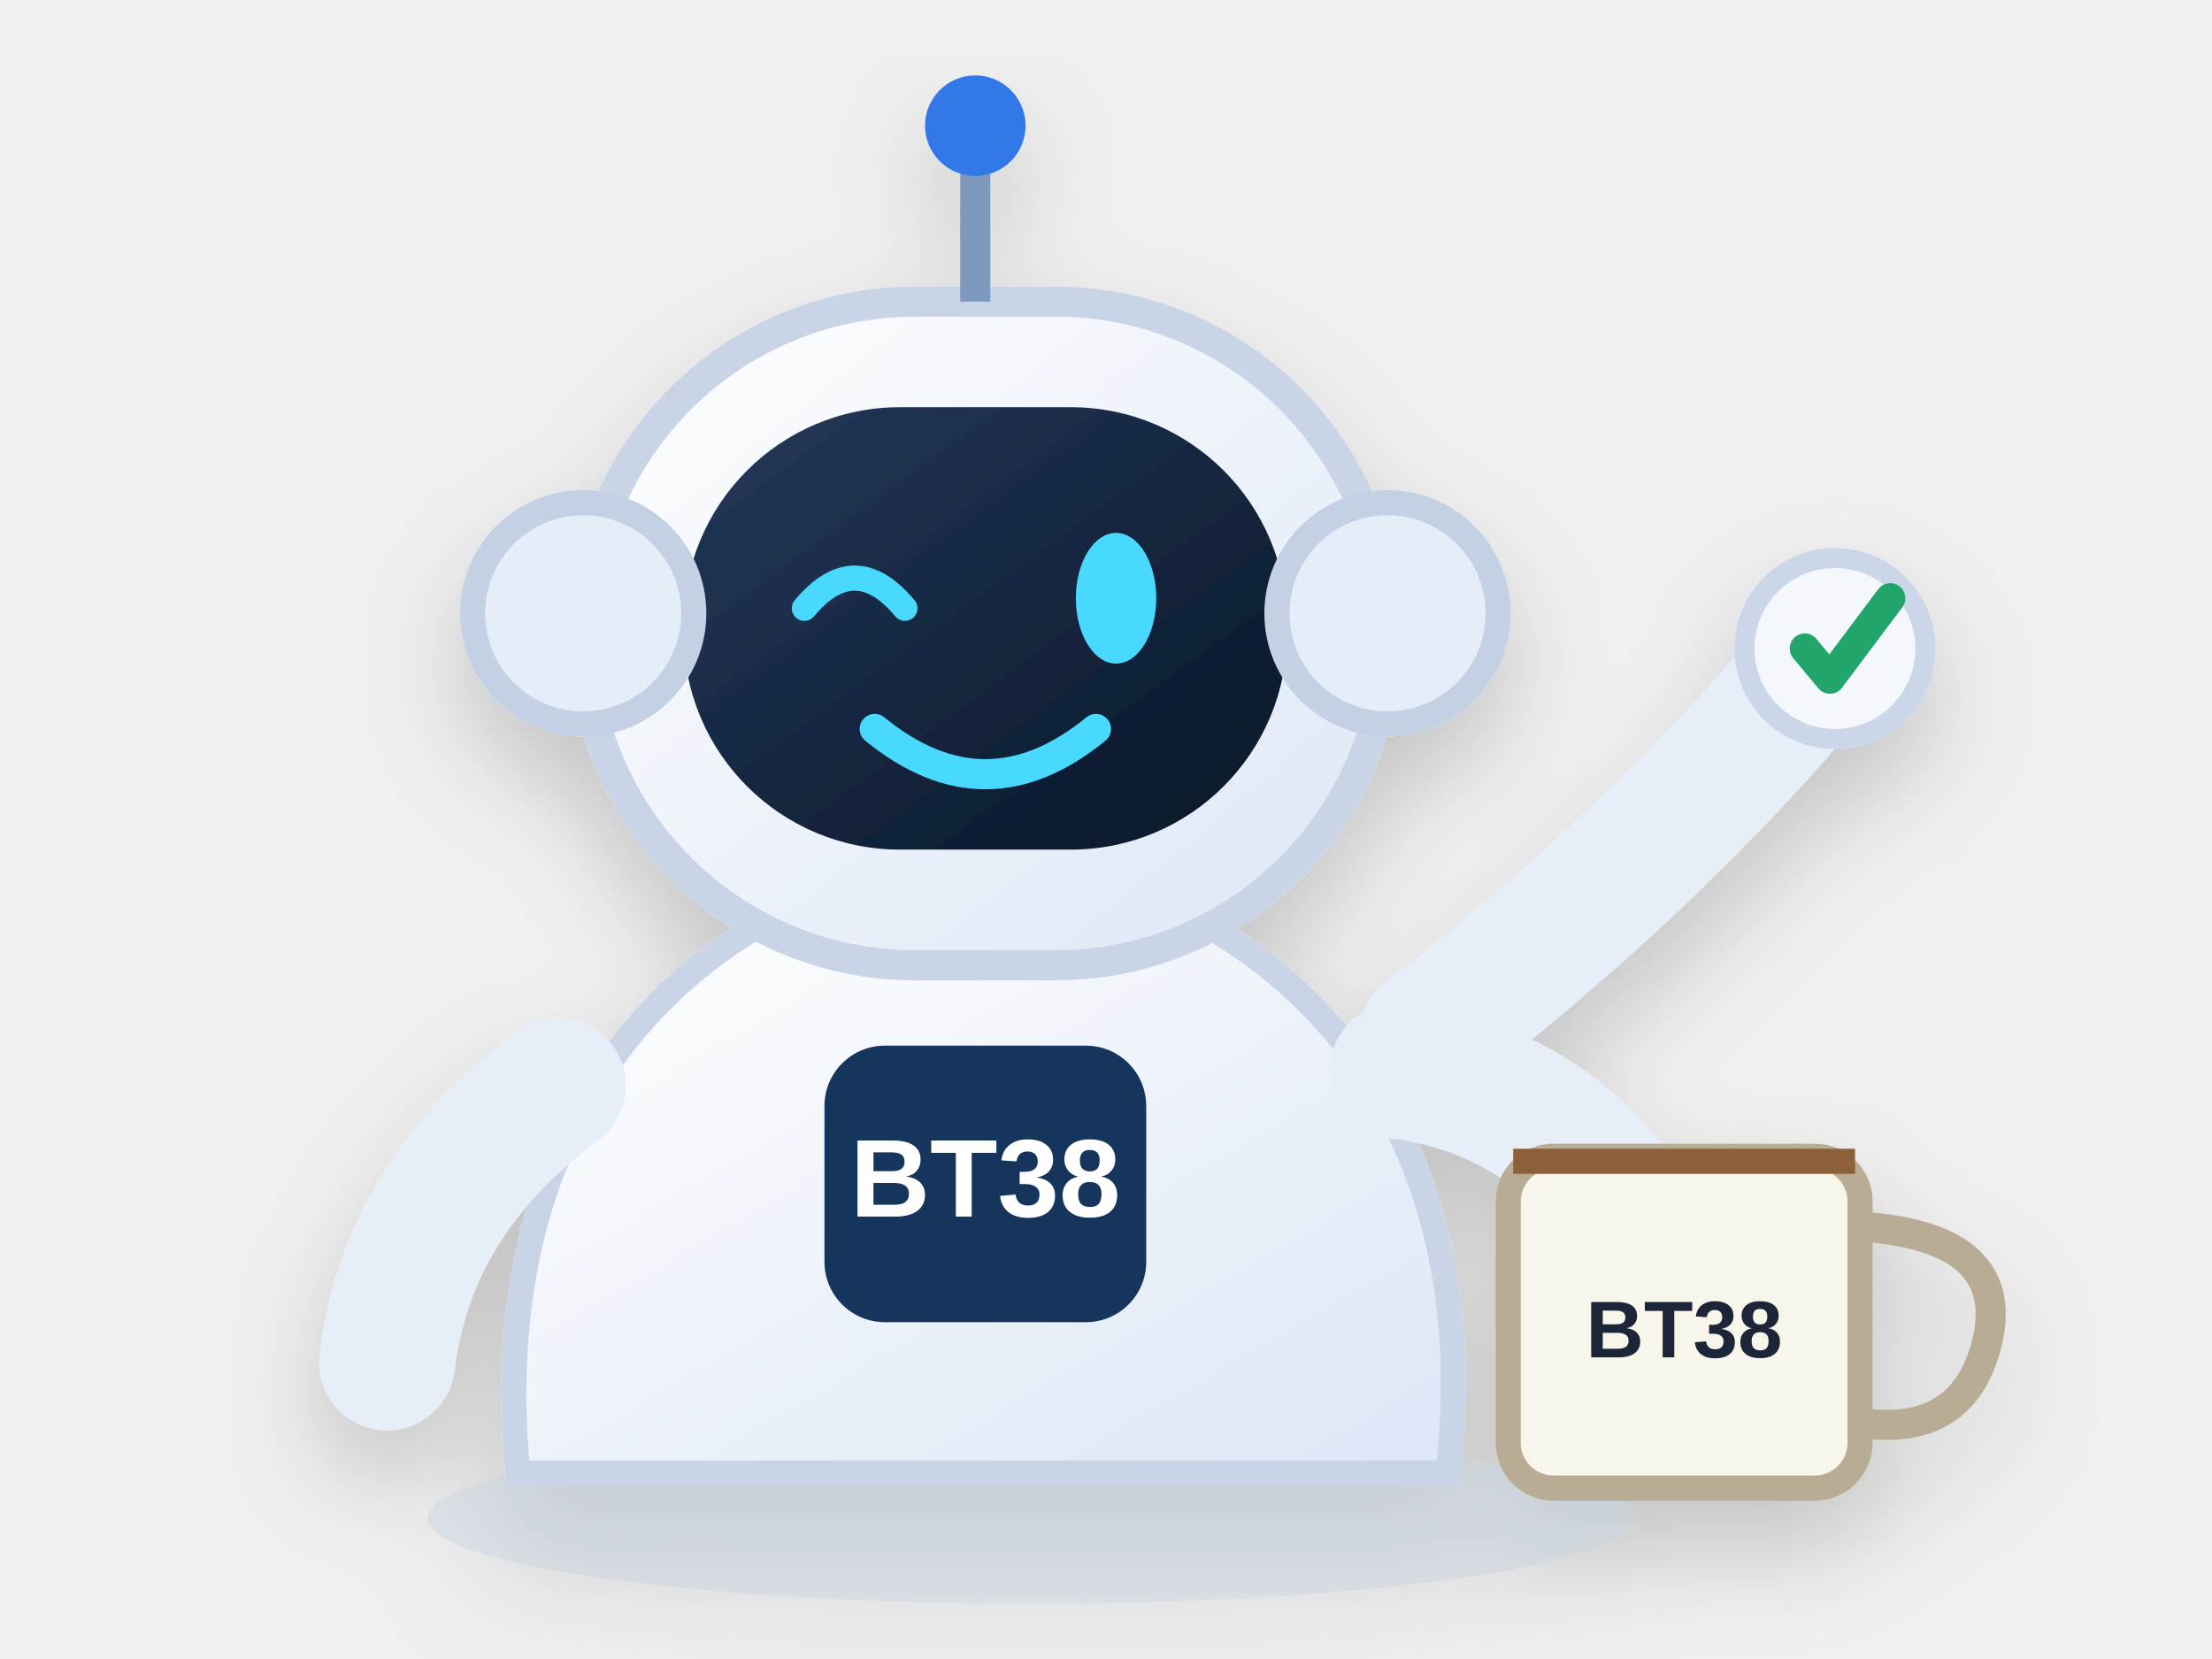
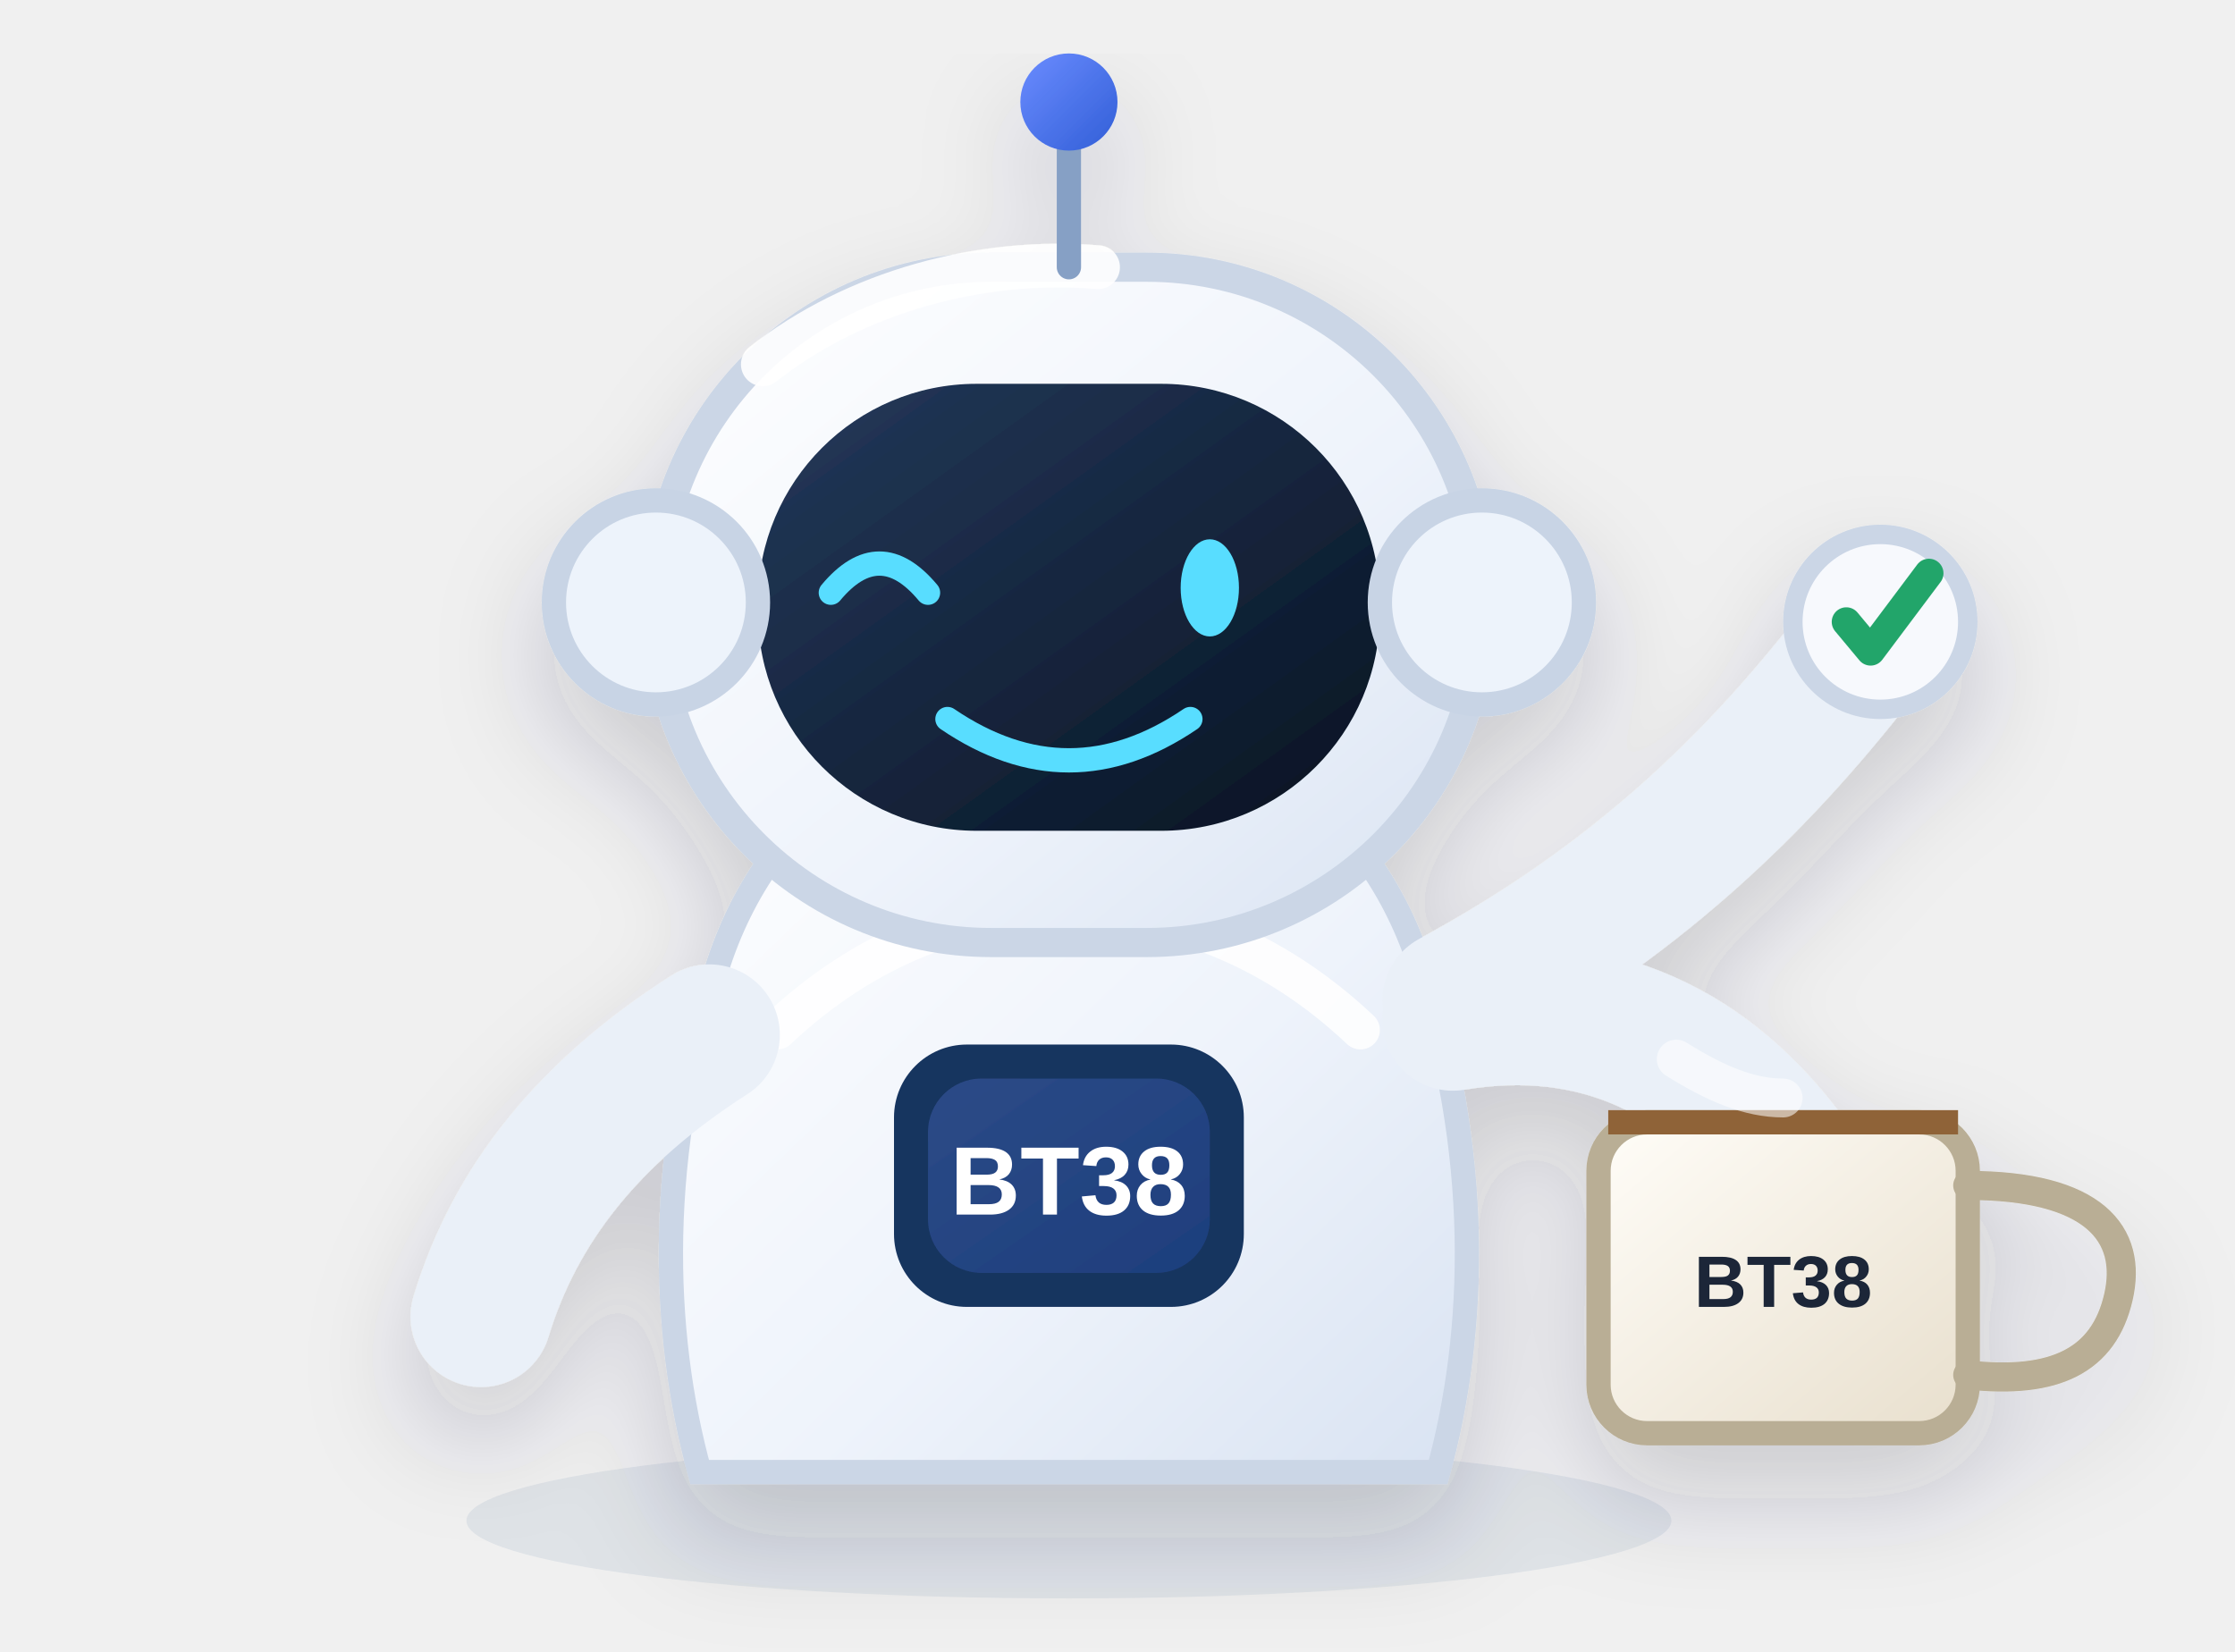
- <svg xmlns="http://www.w3.org/2000/svg" viewBox="0 0 440 330">
+ <svg xmlns="http://www.w3.org/2000/svg" viewBox="0 0 460 340">
  <defs>
-     <linearGradient id="b" x1="0" y1="0" x2="1" y2="1">
-       <stop stop-color="#fff" />
-       <stop offset="1" stop-color="#dce6f5" />
+     <linearGradient id="shell" x1="0" y1="0" x2="1" y2="1">
+       <stop offset="0" stop-color="#ffffff" />
+       <stop offset=".58" stop-color="#eef3fb" />
+       <stop offset="1" stop-color="#d9e3f2" />
    </linearGradient>
-     <linearGradient id="s" x1="0" y1="0" x2="1" y2="1">
-       <stop stop-color="#24395b" />
-       <stop offset="1" stop-color="#071525" />
+     <linearGradient id="screen" x1="0" y1="0" x2="1" y2="1">
+       <stop offset="0" stop-color="#24395b" />
+       <stop offset="1" stop-color="#071321" />
    </linearGradient>
-     <filter id="sh">
-       <feDropShadow dx="0" dy="10" stdDeviation="10" flood-opacity=".18" />
+     <linearGradient id="blue" x1="0" y1="0" x2="1" y2="1">
+       <stop stop-color="#6b8cff" />
+       <stop offset="1" stop-color="#315ed7" />
+     </linearGradient>
+     <linearGradient id="mug" x1="0" y1="0" x2="1" y2="1">
+       <stop stop-color="#fffdf8" />
+       <stop offset="1" stop-color="#e8dfcd" />
+     </linearGradient>
+     <filter id="shadow" x="-40%" y="-40%" width="180%" height="180%">
+       <feDropShadow dx="0" dy="11" stdDeviation="11" flood-color="#22324b" flood-opacity=".18" />
    </filter>
  </defs>
-   <g filter="url(#sh)">
-     <ellipse cx="205" cy="302" rx="120" ry="17" fill="#9db0ca" opacity=".22" />
-     <path d="M151 184c-34 20-53 58-48 109h185c6-50-13-89-48-109z" fill="url(#b)" stroke="#c9d5e7" stroke-width="5" />
-     <rect x="164" y="208" width="64" height="55" rx="12" fill="#16345d" />
-     <text x="196" y="242" text-anchor="middle" fill="white" font-family="Arial" font-weight="700" font-size="22">BT38</text>
-     <rect x="116" y="60" width="160" height="132" rx="66" fill="url(#b)" stroke="#c9d5e7" stroke-width="6" />
-     <rect x="136" y="81" width="120" height="88" rx="43" fill="url(#s)" />
-     <path d="M160 121q10-12 20 0" fill="none" stroke="#48d9ff" stroke-width="5" stroke-linecap="round" />
-     <ellipse cx="222" cy="119" rx="8" ry="13" fill="#48d9ff" />
-     <path d="M174 145q22 18 44 0" fill="none" stroke="#48d9ff" stroke-width="6" stroke-linecap="round" />
-     <path d="M194 60V32" stroke="#7e98bf" stroke-width="6" />
-     <circle cx="194" cy="25" r="10" fill="#3278e8" />
-     <circle cx="116" cy="122" r="22" fill="#e5edf8" stroke="#c4d1e4" stroke-width="5" />
-     <circle cx="276" cy="122" r="22" fill="#e5edf8" stroke="#c4d1e4" stroke-width="5" />
-     <path d="M278 213q33 4 50 35" fill="none" stroke="#e6eef8" stroke-width="27" stroke-linecap="round" />
-     <path d="M111 216q-30 22-34 55" fill="none" stroke="#e6eef8" stroke-width="27" stroke-linecap="round" />
-     <rect x="300" y="230" width="70" height="66" rx="9" fill="#f8f5eb" stroke="#b8ad94" stroke-width="5" />
-     <path d="M370 244q31 2 25 24q-5 18-25 15" fill="none" stroke="#b8ad94" stroke-width="6" />
-     <text x="335" y="270" text-anchor="middle" fill="#1a2638" font-family="Arial" font-weight="700" font-size="16">BT38</text>
-     <path d="M301 231h68" stroke="#8c6038" stroke-width="5" />
-     <path d="M284 206q45-35 76-72" fill="none" stroke="#e6eef8" stroke-width="27" stroke-linecap="round" />
-     <circle cx="365" cy="129" r="18" fill="#f4f7fc" stroke="#cbd7e8" stroke-width="4" />
-     <path d="M359 129l5 6 12-16" fill="none" stroke="#24a56b" stroke-width="6" stroke-linecap="round" stroke-linejoin="round" />
+   <ellipse cx="220" cy="313" rx="124" ry="16" fill="#8ea4bf" opacity=".18" />
+   <g filter="url(#shadow)">
+     <path d="M148 198c11-33 40-52 72-52s61 19 72 52c13 39 12 76 4 105H144c-8-29-9-66 4-105z" fill="url(#shell)" stroke="#cbd6e6" stroke-width="5" />
+     <path d="M160 212c18-17 39-25 60-25s42 8 60 25" fill="none" stroke="#fff" stroke-opacity=".86" stroke-width="8" stroke-linecap="round" />
+     <rect x="184" y="215" width="72" height="54" rx="15" fill="#17345f" />
+     <rect x="191" y="222" width="58" height="40" rx="11" fill="url(#blue)" opacity=".25" />
+     <text x="220" y="250" text-anchor="middle" fill="#fff" font-family="Arial,Helvetica,sans-serif" font-size="20" font-weight="700">BT38</text>
+     <rect x="135" y="55" width="170" height="139" rx="69" fill="url(#shell)" stroke="#cbd6e6" stroke-width="6" />
+     <path d="M157 75c19-15 45-22 69-20" fill="none" stroke="#fff" stroke-opacity=".9" stroke-width="9" stroke-linecap="round" />
+     <rect x="156" y="79" width="128" height="92" rx="45" fill="url(#screen)" />
+     <path d="M171 122q10-12 20 0" fill="none" stroke="#59ddff" stroke-width="5" stroke-linecap="round" />
+     <ellipse cx="249" cy="121" rx="6" ry="10" fill="#59ddff" />
+     <path d="M195 148q25 17 50 0" fill="none" stroke="#59ddff" stroke-width="5" stroke-linecap="round" />
+     <path d="M220 55V29" stroke="#86a0c5" stroke-width="5" stroke-linecap="round" />
+     <circle cx="220" cy="21" r="10" fill="url(#blue)" />
+     <circle cx="135" cy="124" r="21" fill="#edf3fb" stroke="#c8d4e5" stroke-width="5" />
+     <circle cx="305" cy="124" r="21" fill="#edf3fb" stroke="#c8d4e5" stroke-width="5" />
+     <path d="M299 210c30-5 53 7 69 29" fill="none" stroke="#eaf0f8" stroke-width="29" stroke-linecap="round" />
+     <path d="M146 213c-25 16-40 35-47 58" fill="none" stroke="#eaf0f8" stroke-width="29" stroke-linecap="round" />
+     <rect x="329" y="231" width="76" height="64" rx="10" fill="url(#mug)" stroke="#b9ae95" stroke-width="5" />
+     <path d="M405 244c26 0 34 10 31 23-3 13-13 18-31 16" fill="none" stroke="#b9ae95" stroke-width="6" stroke-linecap="round" />
+     <path d="M331 231h72" stroke="#8f6339" stroke-width="5" />
+     <text x="367" y="269" text-anchor="middle" fill="#1a2638" font-family="Arial,Helvetica,sans-serif" font-size="15" font-weight="700">BT38</text>
+     <path d="M299 206c37-20 62-44 83-71" fill="none" stroke="#eaf0f8" stroke-width="29" stroke-linecap="round" />
+     <circle cx="387" cy="128" r="18" fill="#f7f9fd" stroke="#cbd6e6" stroke-width="4" />
+     <path d="M380 128l5 6 12-16" fill="none" stroke="#24a56b" stroke-width="6" stroke-linecap="round" stroke-linejoin="round" />
+     <path d="M345 218c8 5 15 8 22 8" fill="none" stroke="#fff" stroke-opacity=".55" stroke-width="8" stroke-linecap="round" />
  </g>
</svg>
